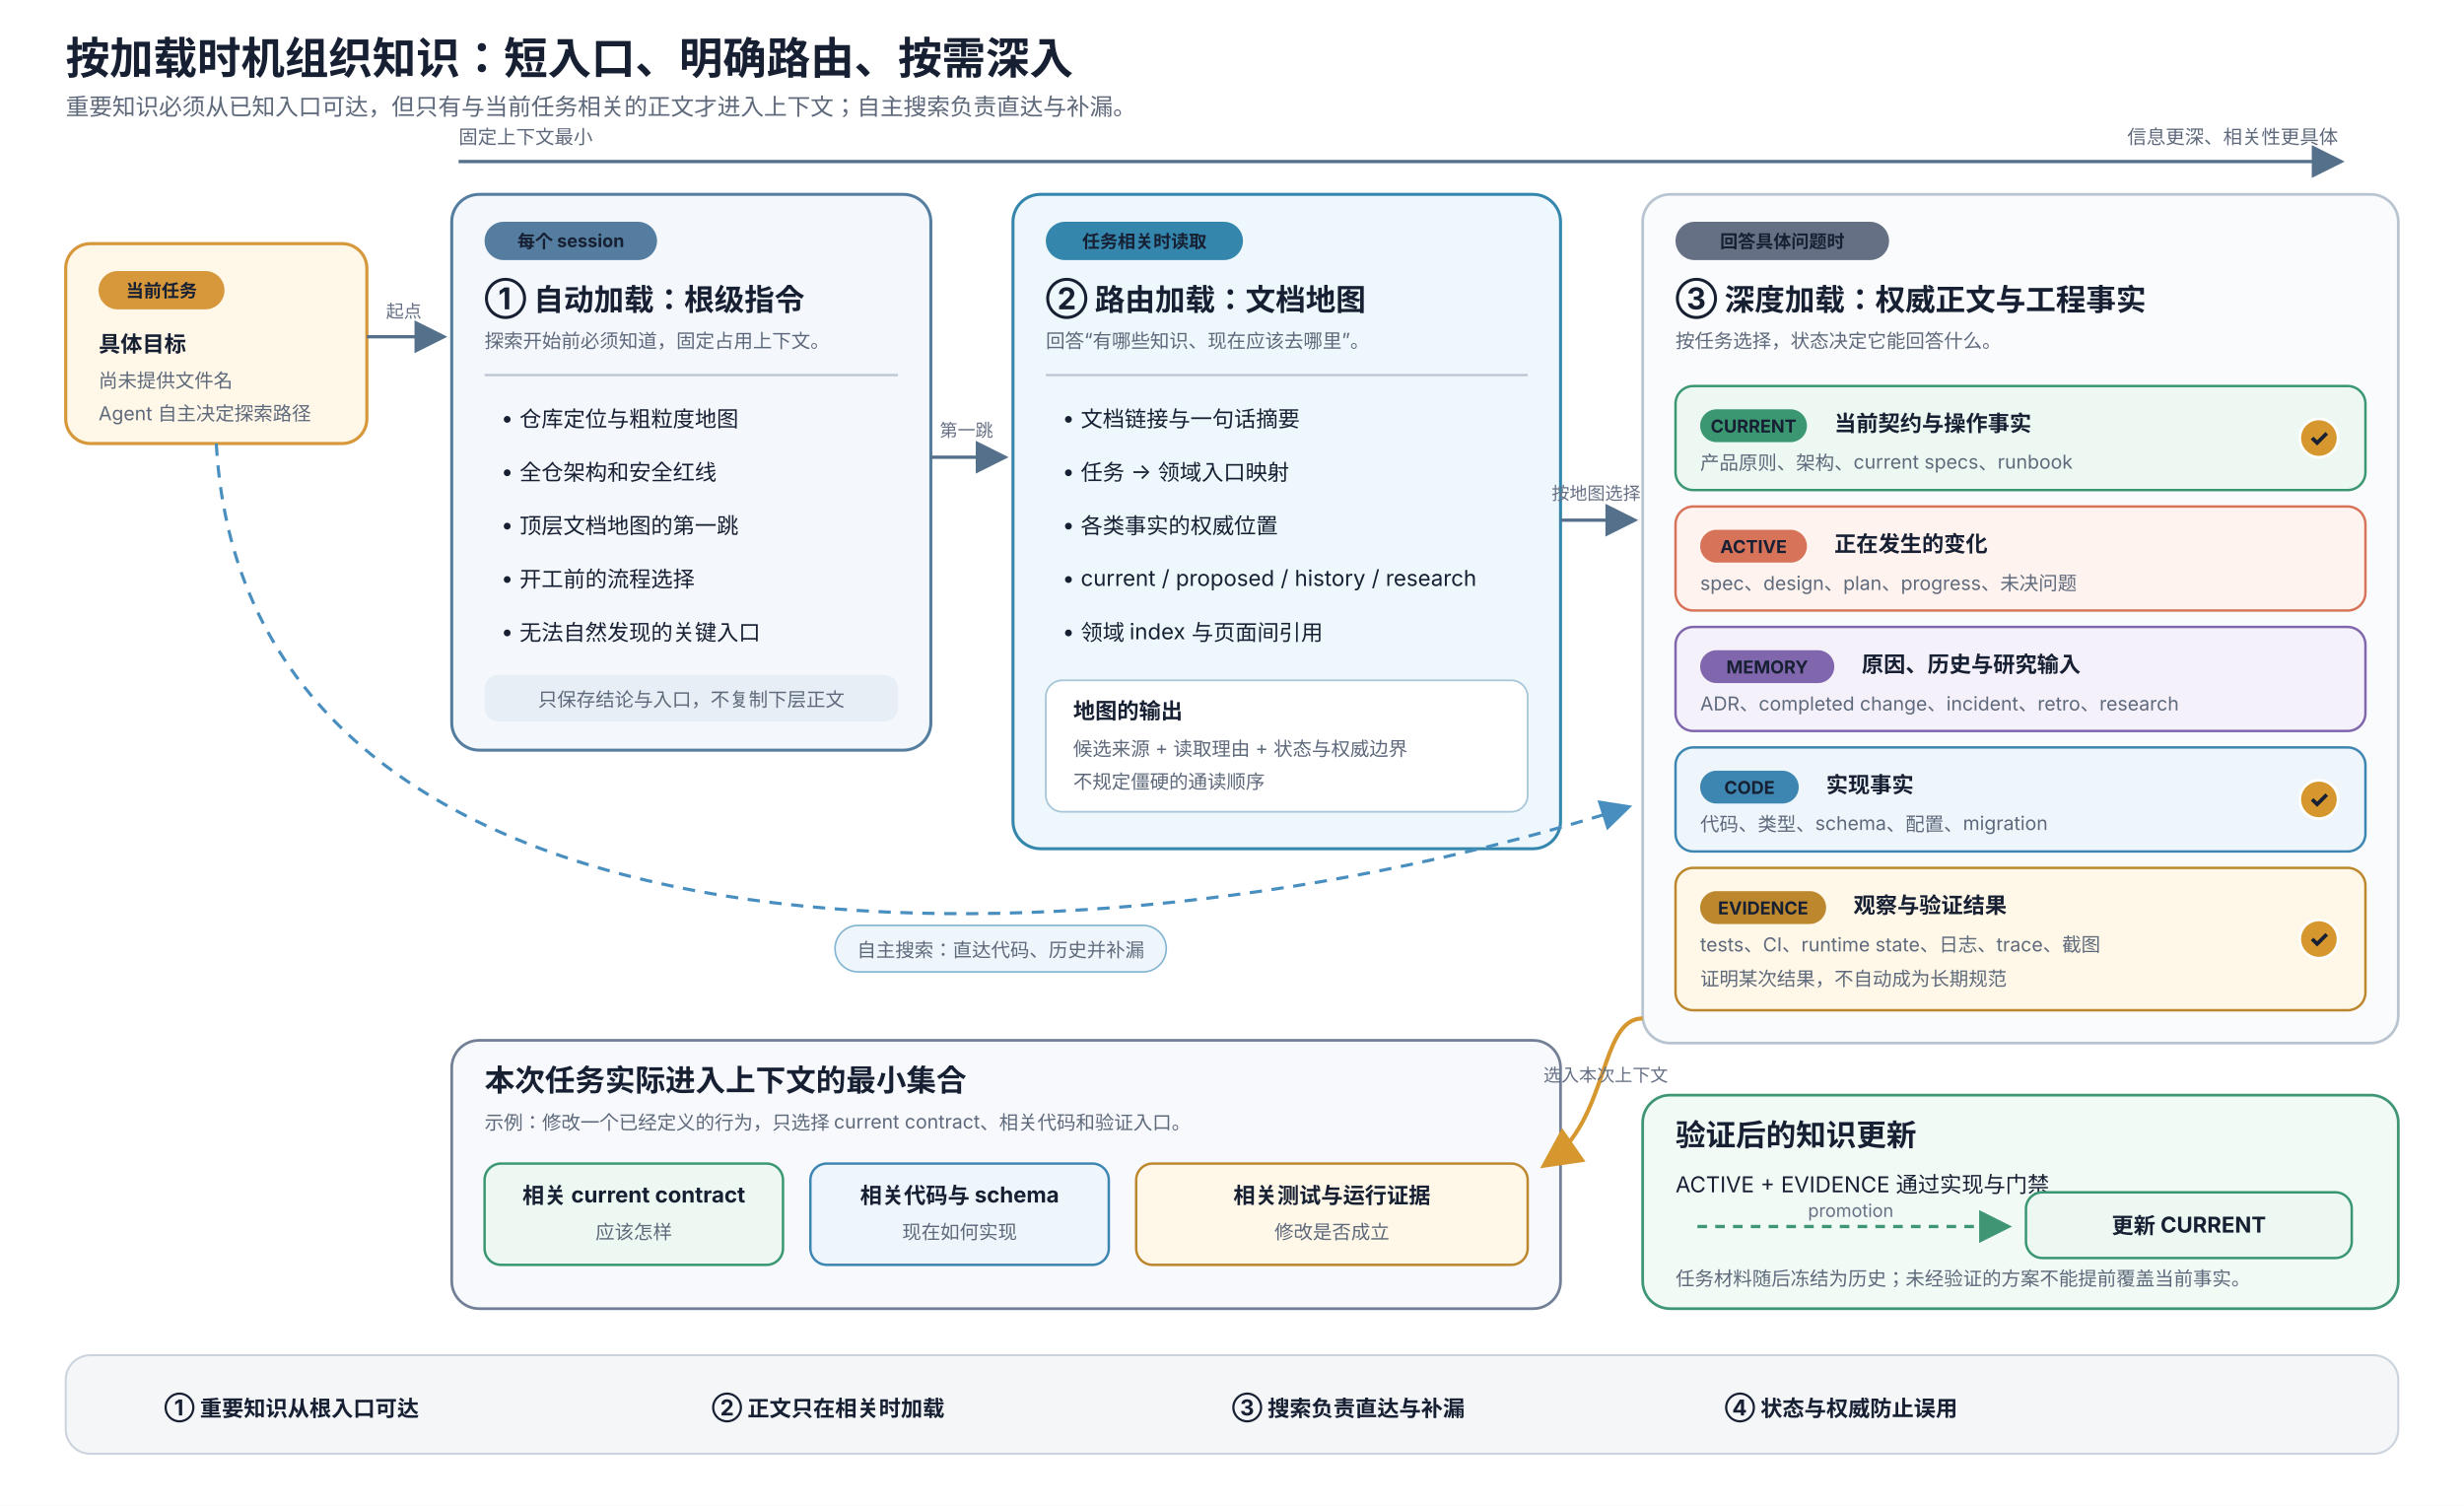
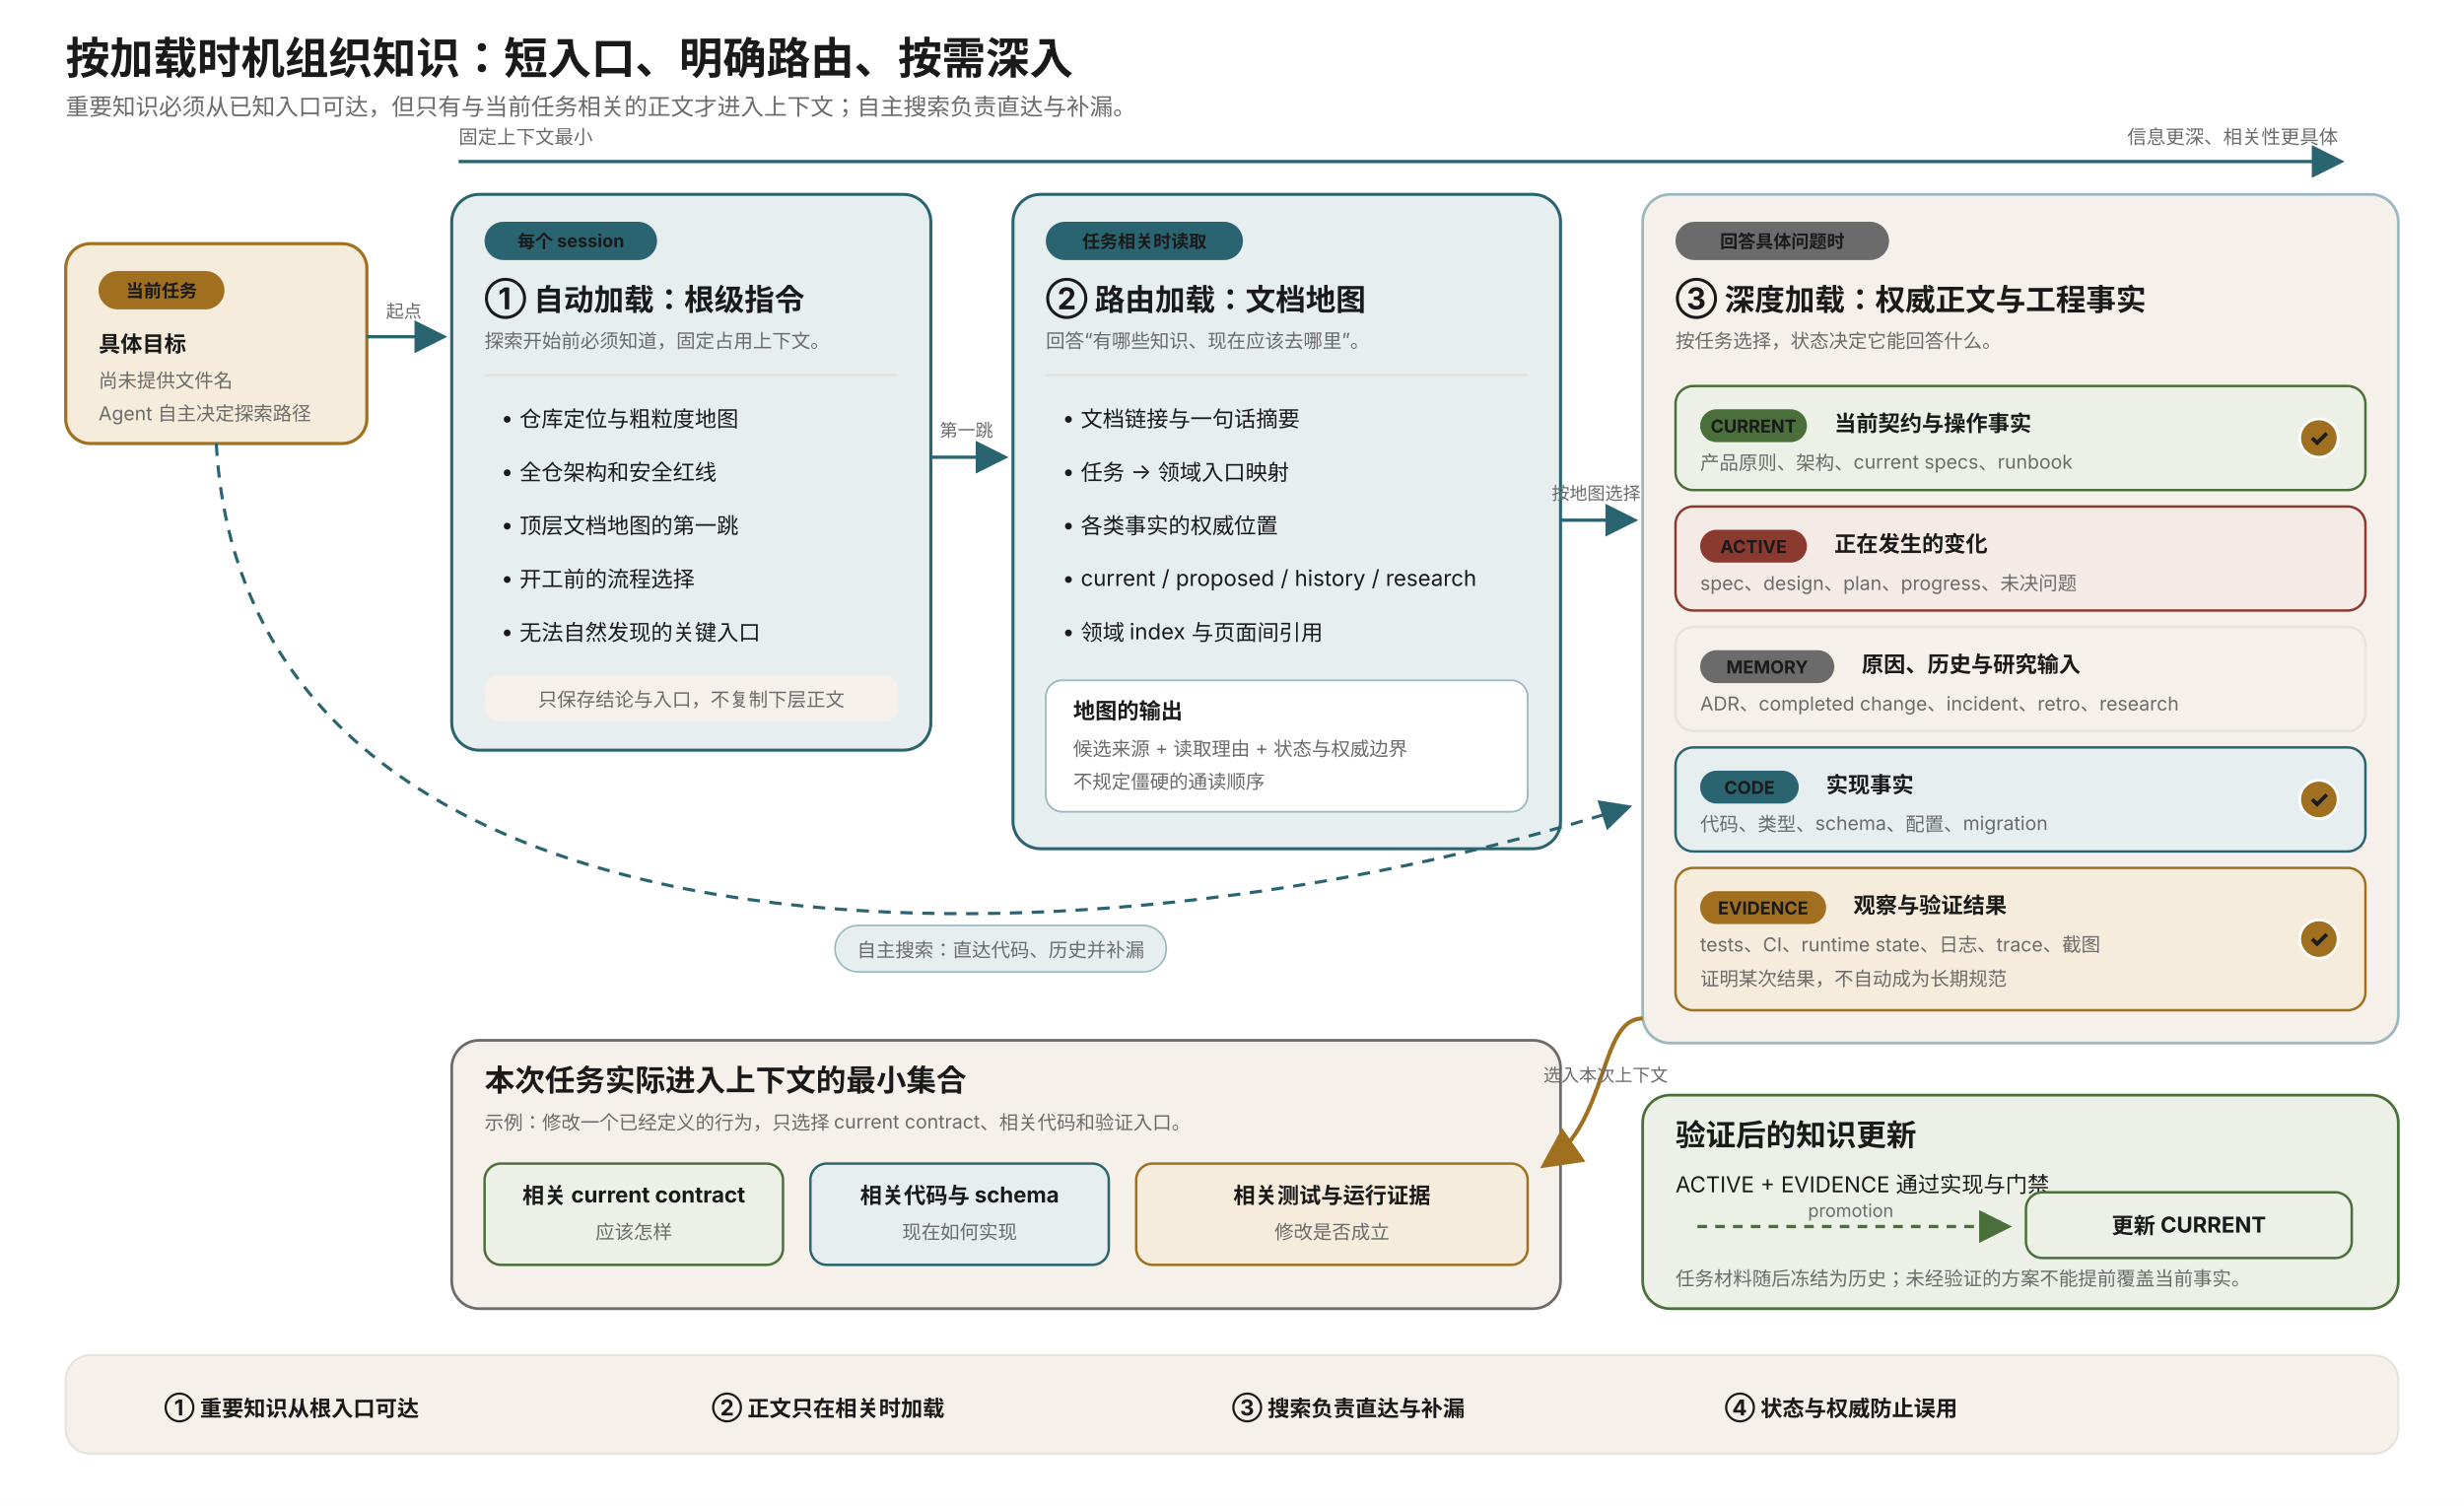
- <svg xmlns="http://www.w3.org/2000/svg" viewBox="0 0 1800 1100" role="img" aria-labelledby="title desc">
+ <svg xmlns="http://www.w3.org/2000/svg" viewBox="0 0 1800 1100" role="img" aria-labelledby="title desc" data-palette="article-guide">
  <defs>
    <style>
-       text { font-family: -apple-system, BlinkMacSystemFont, "PingFang SC", "Microsoft YaHei", sans-serif; fill: #172033; }
+       text { font-family: -apple-system, BlinkMacSystemFont, "PingFang SC", "Microsoft YaHei", sans-serif; fill: #1a1a1a; }
      .title { font-size: 32px; font-weight: 760; }
-       .subtitle { font-size: 17px; fill: #5d687a; }
+       .subtitle { font-size: 17px; fill: #6b6b6b; }
      .panel-title { font-size: 22px; font-weight: 720; }
      .badge { font-size: 13px; font-weight: 720; }
      .item { font-size: 16px; }
      .item-strong { font-size: 16px; font-weight: 680; }
-       .small { font-size: 14px; fill: #5e697b; }
-       .tiny { font-size: 13px; fill: #667085; }
+       .small { font-size: 14px; fill: #6b6b6b; }
+       .tiny { font-size: 13px; fill: #6b6b6b; }
      .principle { font-size: 16px; font-weight: 650; }
-       .task { fill: #fff7e8; stroke: #d7973b; stroke-width: 2.3; }
-       .root { fill: #f4f8fc; stroke: #557d9f; stroke-width: 2.2; }
-       .map { fill: #eef7fb; stroke: #3486ad; stroke-width: 2.2; }
-       .deep { fill: #fafbfc; stroke: #b9c4d1; stroke-width: 2; }
-       .current { fill: #edf8f2; stroke: #3b9772; stroke-width: 1.8; }
-       .active { fill: #fff3ef; stroke: #d77359; stroke-width: 1.8; }
-       .history { fill: #f5f1fb; stroke: #8067ad; stroke-width: 1.8; }
-       .code { fill: #eef6fc; stroke: #3d86b2; stroke-width: 1.8; }
-       .evidence { fill: #fff8e8; stroke: #bc872d; stroke-width: 1.8; }
-       .tray { fill: #f7f9fc; stroke: #718096; stroke-width: 2; }
-       .promotion { fill: #f1faf5; stroke: #3f9674; stroke-width: 2; }
-       .check { fill: #d6972f; stroke: #ffffff; stroke-width: 2; }
-       .arrow { stroke: #55708a; stroke-width: 2.4; fill: none; marker-end: url(#arrow); }
-       .selected { stroke: #d6972f; stroke-width: 3; fill: none; marker-end: url(#arrowGold); }
-       .search { stroke: #488fc0; stroke-width: 2.3; stroke-dasharray: 9 7; fill: none; marker-end: url(#arrowBlue); }
-       .feedback { stroke: #3f9674; stroke-width: 2.4; stroke-dasharray: 7 6; fill: none; marker-end: url(#arrowGreen); }
-       .muted-line { stroke: #bdc6d2; stroke-width: 1.7; fill: none; }
+       .task { fill: #f5ecdb; stroke: #a07020; stroke-width: 2.3; }
+       .root { fill: #e6eef0; stroke: #2a6470; stroke-width: 2.2; }
+       .map { fill: #e6eef0; stroke: #2a6470; stroke-width: 2.2; }
+       .deep { fill: #f5f1ea; stroke: #9ab8be; stroke-width: 2; }
+       .current { fill: #ecf0e6; stroke: #4a6f3a; stroke-width: 1.8; }
+       .active { fill: #f5ebe6; stroke: #8b3a2f; stroke-width: 1.8; }
+       .history { fill: #f5f1ea; stroke: #e6e3dc; stroke-width: 1.8; }
+       .code { fill: #e6eef0; stroke: #2a6470; stroke-width: 1.8; }
+       .evidence { fill: #f5ecdb; stroke: #a07020; stroke-width: 1.8; }
+       .tray { fill: #f5f1ea; stroke: #6b6b6b; stroke-width: 2; }
+       .promotion { fill: #ecf0e6; stroke: #4a6f3a; stroke-width: 2; }
+       .check { fill: #a07020; stroke: #ffffff; stroke-width: 2; }
+       .arrow { stroke: #2a6470; stroke-width: 2.4; fill: none; marker-end: url(#arrow); }
+       .selected { stroke: #a07020; stroke-width: 3; fill: none; marker-end: url(#arrowGold); }
+       .search { stroke: #2a6470; stroke-width: 2.3; stroke-dasharray: 9 7; fill: none; marker-end: url(#arrowBlue); }
+       .feedback { stroke: #4a6f3a; stroke-width: 2.4; stroke-dasharray: 7 6; fill: none; marker-end: url(#arrowGreen); }
+       .muted-line { stroke: #e6e3dc; stroke-width: 1.7; fill: none; }
    </style>
    <marker id="arrow" markerWidth="10" markerHeight="10" refX="8" refY="5" orient="auto">
-       <path d="M0,0 L10,5 L0,10 Z" fill="#55708a" />
+       <path d="M0,0 L10,5 L0,10 Z" fill="#2a6470" />
    </marker>
    <marker id="arrowGold" markerWidth="10" markerHeight="10" refX="8" refY="5" orient="auto">
-       <path d="M0,0 L10,5 L0,10 Z" fill="#d6972f" />
+       <path d="M0,0 L10,5 L0,10 Z" fill="#a07020" />
    </marker>
    <marker id="arrowBlue" markerWidth="10" markerHeight="10" refX="8" refY="5" orient="auto">
-       <path d="M0,0 L10,5 L0,10 Z" fill="#488fc0" />
+       <path d="M0,0 L10,5 L0,10 Z" fill="#2a6470" />
    </marker>
    <marker id="arrowGreen" markerWidth="10" markerHeight="10" refX="8" refY="5" orient="auto">
-       <path d="M0,0 L10,5 L0,10 Z" fill="#3f9674" />
+       <path d="M0,0 L10,5 L0,10 Z" fill="#4a6f3a" />
    </marker>
  </defs>
  <rect width="1800" height="1100" fill="#ffffff" />
  <text x="48" y="54" class="title">按加载时机组织知识：短入口、明确路由、按需深入</text>
  <text x="48" y="84" class="subtitle">重要知识必须从已知入口可达，但只有与当前任务相关的正文才进入上下文；自主搜索负责直达与补漏。</text>
  <path d="M335 118 H1708" class="arrow" />
  <text x="335" y="105" class="small">固定上下文最小</text>
  <text x="1708" y="105" text-anchor="end" class="small">信息更深、相关性更具体</text>
  <rect x="48" y="178" width="220" height="146" rx="18" class="task" />
-   <rect x="72" y="198" width="92" height="28" rx="14" fill="#d7973b" />
+   <rect x="72" y="198" width="92" height="28" rx="14" fill="#a07020" />
  <text x="118" y="217" text-anchor="middle" class="badge" fill="#ffffff">当前任务</text>
  <text x="72" y="257" class="item-strong">具体目标</text>
  <text x="72" y="283" class="small">尚未提供文件名</text>
  <text x="72" y="307" class="small">Agent 自主决定探索路径</text>
  <rect x="330" y="142" width="350" height="406" rx="20" class="root" />
-   <rect x="354" y="162" width="126" height="28" rx="14" fill="#557d9f" />
+   <rect x="354" y="162" width="126" height="28" rx="14" fill="#2a6470" />
  <text x="417" y="181" text-anchor="middle" class="badge" fill="#ffffff">每个 session</text>
  <text x="354" y="226" class="panel-title">① 自动加载：根级指令</text>
  <text x="354" y="254" class="small">探索开始前必须知道，固定占用上下文。</text>
  <line x1="354" y1="274" x2="656" y2="274" class="muted-line" />
  <text x="366" y="311" class="item">• 仓库定位与粗粒度地图</text>
  <text x="366" y="350" class="item">• 全仓架构和安全红线</text>
  <text x="366" y="389" class="item">• 顶层文档地图的第一跳</text>
  <text x="366" y="428" class="item">• 开工前的流程选择</text>
  <text x="366" y="467" class="item">• 无法自然发现的关键入口</text>
-   <rect x="354" y="493" width="302" height="34" rx="10" fill="#e7eef5" />
+   <rect x="354" y="493" width="302" height="34" rx="10" fill="#f5f1ea" />
  <text x="505" y="516" text-anchor="middle" class="small">只保存结论与入口，不复制下层正文</text>
  <rect x="740" y="142" width="400" height="478" rx="20" class="map" />
-   <rect x="764" y="162" width="144" height="28" rx="14" fill="#3486ad" />
+   <rect x="764" y="162" width="144" height="28" rx="14" fill="#2a6470" />
  <text x="836" y="181" text-anchor="middle" class="badge" fill="#ffffff">任务相关时读取</text>
  <text x="764" y="226" class="panel-title">② 路由加载：文档地图</text>
  <text x="764" y="254" class="small">回答“有哪些知识、现在应该去哪里”。</text>
  <line x1="764" y1="274" x2="1116" y2="274" class="muted-line" />
  <text x="776" y="311" class="item">• 文档链接与一句话摘要</text>
  <text x="776" y="350" class="item">• 任务 → 领域入口映射</text>
  <text x="776" y="389" class="item">• 各类事实的权威位置</text>
  <text x="776" y="428" class="item">• current / proposed / history / research</text>
  <text x="776" y="467" class="item">• 领域 index 与页面间引用</text>
-   <rect x="764" y="497" width="352" height="96" rx="12" fill="#ffffff" stroke="#a7c7d8" stroke-width="1.3" />
+   <rect x="764" y="497" width="352" height="96" rx="12" fill="#ffffff" stroke="#9ab8be" stroke-width="1.3" />
  <text x="784" y="525" class="item-strong">地图的输出</text>
  <text x="784" y="552" class="small">候选来源 + 读取理由 + 状态与权威边界</text>
  <text x="784" y="576" class="small">不规定僵硬的通读顺序</text>
  <rect x="1200" y="142" width="552" height="620" rx="20" class="deep" />
-   <rect x="1224" y="162" width="156" height="28" rx="14" fill="#667085" />
+   <rect x="1224" y="162" width="156" height="28" rx="14" fill="#6b6b6b" />
  <text x="1302" y="181" text-anchor="middle" class="badge" fill="#ffffff">回答具体问题时</text>
  <text x="1224" y="226" class="panel-title">③ 深度加载：权威正文与工程事实</text>
  <text x="1224" y="254" class="small">按任务选择，状态决定它能回答什么。</text>
  <rect x="1224" y="282" width="504" height="76" rx="13" class="current" />
-   <rect x="1242" y="299" width="78" height="24" rx="12" fill="#3b9772" />
+   <rect x="1242" y="299" width="78" height="24" rx="12" fill="#4a6f3a" />
  <text x="1281" y="316" text-anchor="middle" class="badge" fill="#ffffff">CURRENT</text>
  <text x="1340" y="315" class="item-strong">当前契约与操作事实</text>
  <text x="1242" y="343" class="small">产品原则、架构、current specs、runbook</text>
  <circle cx="1694" cy="320" r="14" class="check" />
  <text x="1694" y="326" text-anchor="middle" font-size="17" font-weight="800" fill="#ffffff">✓</text>
  <rect x="1224" y="370" width="504" height="76" rx="13" class="active" />
-   <rect x="1242" y="387" width="78" height="24" rx="12" fill="#d77359" />
+   <rect x="1242" y="387" width="78" height="24" rx="12" fill="#8b3a2f" />
  <text x="1281" y="404" text-anchor="middle" class="badge" fill="#ffffff">ACTIVE</text>
  <text x="1340" y="403" class="item-strong">正在发生的变化</text>
  <text x="1242" y="431" class="small">spec、design、plan、progress、未决问题</text>
  <rect x="1224" y="458" width="504" height="76" rx="13" class="history" />
-   <rect x="1242" y="475" width="98" height="24" rx="12" fill="#8067ad" />
+   <rect x="1242" y="475" width="98" height="24" rx="12" fill="#6b6b6b" />
  <text x="1291" y="492" text-anchor="middle" class="badge" fill="#ffffff">MEMORY</text>
  <text x="1360" y="491" class="item-strong">原因、历史与研究输入</text>
  <text x="1242" y="519" class="small">ADR、completed change、incident、retro、research</text>
  <rect x="1224" y="546" width="504" height="76" rx="13" class="code" />
-   <rect x="1242" y="563" width="72" height="24" rx="12" fill="#3d86b2" />
+   <rect x="1242" y="563" width="72" height="24" rx="12" fill="#2a6470" />
  <text x="1278" y="580" text-anchor="middle" class="badge" fill="#ffffff">CODE</text>
  <text x="1334" y="579" class="item-strong">实现事实</text>
  <text x="1242" y="607" class="small">代码、类型、schema、配置、migration</text>
  <circle cx="1694" cy="584" r="14" class="check" />
  <text x="1694" y="590" text-anchor="middle" font-size="17" font-weight="800" fill="#ffffff">✓</text>
  <rect x="1224" y="634" width="504" height="104" rx="13" class="evidence" />
-   <rect x="1242" y="651" width="92" height="24" rx="12" fill="#bc872d" />
+   <rect x="1242" y="651" width="92" height="24" rx="12" fill="#a07020" />
  <text x="1288" y="668" text-anchor="middle" class="badge" fill="#ffffff">EVIDENCE</text>
  <text x="1354" y="667" class="item-strong">观察与验证结果</text>
  <text x="1242" y="695" class="small">tests、CI、runtime state、日志、trace、截图</text>
  <text x="1242" y="720" class="small">证明某次结果，不自动成为长期规范</text>
  <circle cx="1694" cy="686" r="14" class="check" />
  <text x="1694" y="692" text-anchor="middle" font-size="17" font-weight="800" fill="#ffffff">✓</text>
  <path d="M268 246 H322" class="arrow" />
  <text x="295" y="232" text-anchor="middle" class="tiny">起点</text>
  <path d="M680 334 H732" class="arrow" />
  <text x="706" y="319" text-anchor="middle" class="tiny">第一跳</text>
  <path d="M1140 380 H1192" class="arrow" />
  <text x="1166" y="365" text-anchor="middle" class="tiny">按地图选择</text>
  <path d="M158 324 C180 720 780 720 1188 590" class="search" />
-   <rect x="610" y="676" width="242" height="34" rx="17" fill="#eef6fc" stroke="#83b5d1" stroke-width="1.2" />
+   <rect x="610" y="676" width="242" height="34" rx="17" fill="#e6eef0" stroke="#9ab8be" stroke-width="1.2" />
  <text x="731" y="699" text-anchor="middle" class="small">自主搜索：直达代码、历史并补漏</text>
  <rect x="330" y="760" width="810" height="196" rx="20" class="tray" />
  <text x="354" y="797" class="panel-title">本次任务实际进入上下文的最小集合</text>
  <text x="354" y="825" class="small">示例：修改一个已经定义的行为，只选择 current contract、相关代码和验证入口。</text>
  <rect x="354" y="850" width="218" height="74" rx="12" class="current" />
  <text x="463" y="879" text-anchor="middle" class="item-strong">相关 current contract</text>
  <text x="463" y="905" text-anchor="middle" class="small">应该怎样</text>
  <rect x="592" y="850" width="218" height="74" rx="12" class="code" />
  <text x="701" y="879" text-anchor="middle" class="item-strong">相关代码与 schema</text>
  <text x="701" y="905" text-anchor="middle" class="small">现在如何实现</text>
  <rect x="830" y="850" width="286" height="74" rx="12" class="evidence" />
  <text x="973" y="879" text-anchor="middle" class="item-strong">相关测试与运行证据</text>
  <text x="973" y="905" text-anchor="middle" class="small">修改是否成立</text>
  <path d="M1200 744 C1168 744 1176 818 1130 850" class="selected" />
  <text x="1173" y="790" text-anchor="middle" class="tiny">选入本次上下文</text>
  <rect x="1200" y="800" width="552" height="156" rx="20" class="promotion" />
  <text x="1224" y="837" class="panel-title">验证后的知识更新</text>
  <text x="1224" y="871" class="item">ACTIVE + EVIDENCE 通过实现与门禁</text>
  <path d="M1240 896 H1465" class="feedback" />
  <text x="1352" y="889" text-anchor="middle" class="tiny">promotion</text>
  <rect x="1480" y="871" width="238" height="48" rx="12" class="current" />
  <text x="1599" y="901" text-anchor="middle" class="item-strong">更新 CURRENT</text>
  <text x="1224" y="939" class="small">任务材料随后冻结为历史；未经验证的方案不能提前覆盖当前事实。</text>
-   <rect x="48" y="990" width="1704" height="72" rx="18" fill="#f4f6f8" stroke="#cbd3dd" stroke-width="1.5" />
+   <rect x="48" y="990" width="1704" height="72" rx="18" fill="#f5f1ea" stroke="#e6e3dc" stroke-width="1.5" />
  <text x="120" y="1034" class="principle">① 重要知识从根入口可达</text>
  <text x="520" y="1034" class="principle">② 正文只在相关时加载</text>
  <text x="900" y="1034" class="principle">③ 搜索负责直达与补漏</text>
  <text x="1260" y="1034" class="principle">④ 状态与权威防止误用</text>
</svg>
